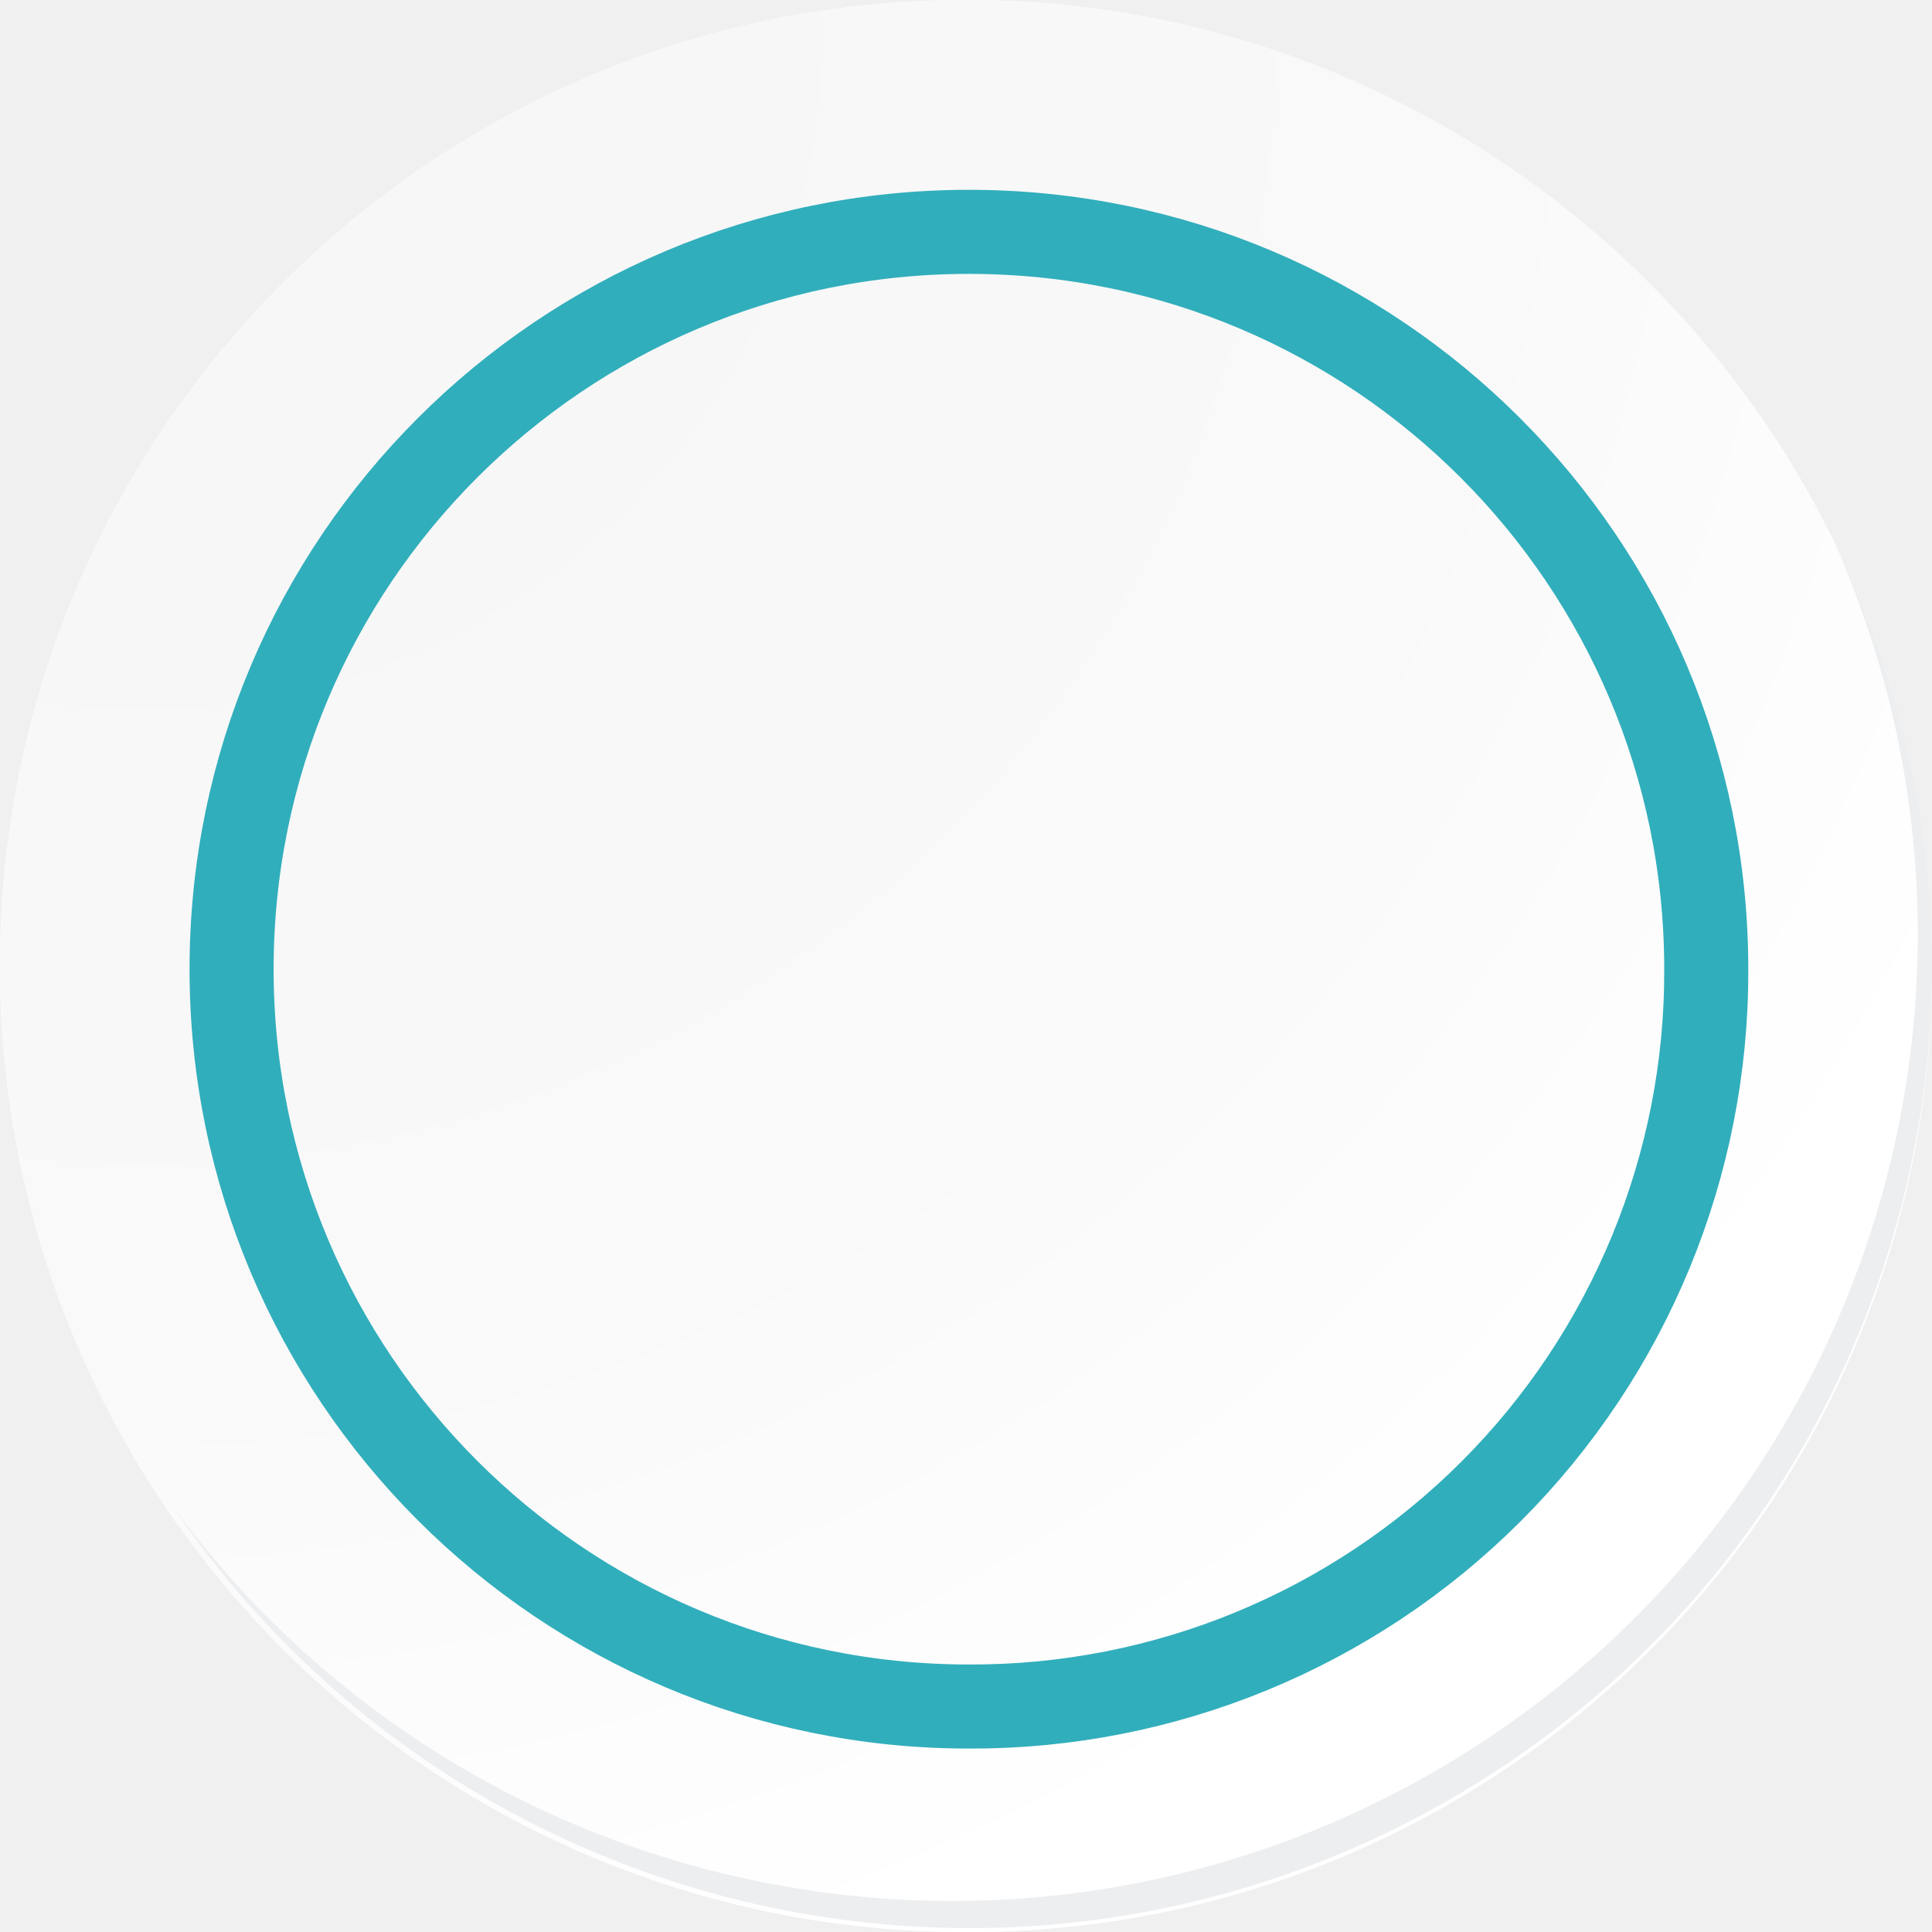
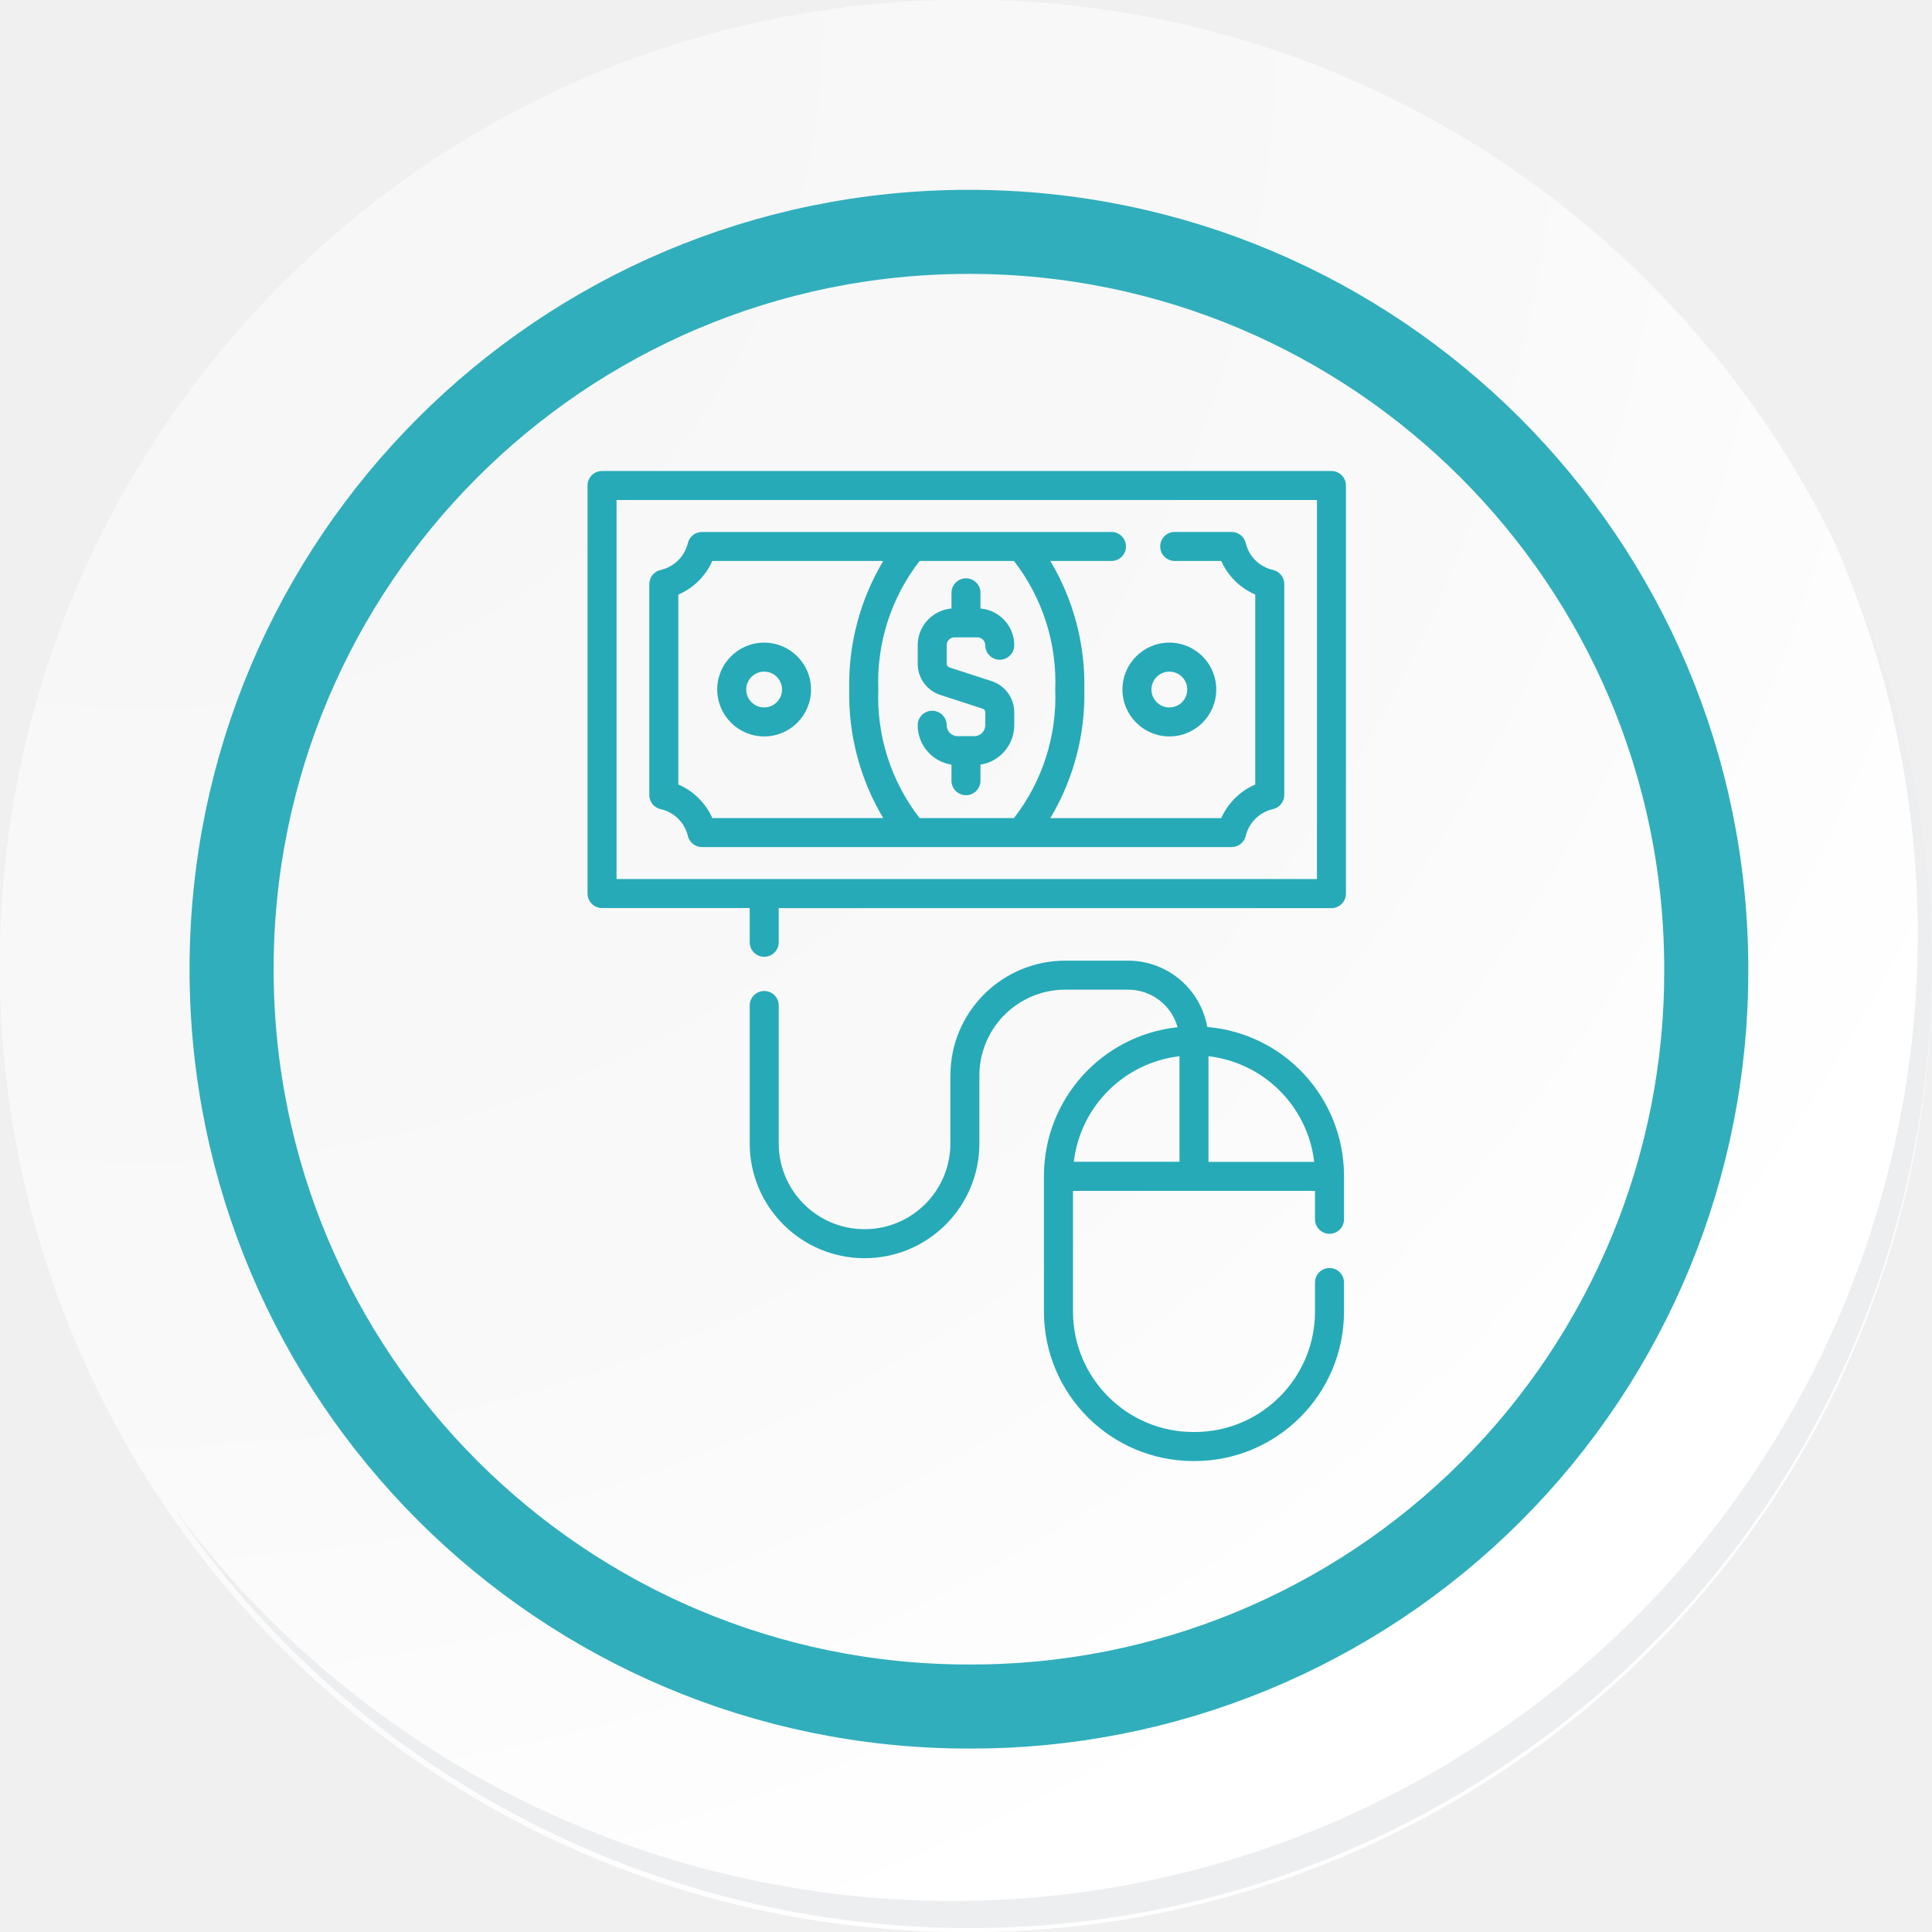
<svg xmlns="http://www.w3.org/2000/svg" width="91.927" height="91.928" viewBox="0 0 91.927 91.928">
  <defs>
    <radialGradient id="a" cx="0.076" cy="0.019" r="1.465" gradientTransform="translate(0.001)" gradientUnits="objectBoundingBox">
      <stop offset="0" stop-color="#f6f6f7" />
      <stop offset="0.477" stop-color="#f9f9fa" />
      <stop offset="0.715" stop-color="#fff" />
    </radialGradient>
  </defs>
-   <g transform="translate(-217 -741.333)">
-     <g transform="translate(142 768.333)">
-       <g transform="translate(75 -27)">
-         <path d="M286.55,2191.684a45.964,45.964,0,1,1-45.963-45.962A45.963,45.963,0,0,1,286.55,2191.684Z" transform="translate(-194.623 -2145.721)" fill="#fff" />
-         <path d="M286.23,2191.334a45.963,45.963,0,1,0-45.963,45.965A45.782,45.782,0,0,0,286.23,2191.334Z" transform="translate(-194.303 -2145.372)" fill="url(#a)" />
-         <path d="M272.56,2188.562a35.084,35.084,0,1,0-35.084,35.084A34.953,34.953,0,0,0,272.56,2188.562Z" transform="translate(-191.373 -2142.446)" fill="none" stroke="#31aebb" stroke-miterlimit="10" stroke-width="4" />
-         <g transform="translate(8.143 25.805)">
-           <path d="M279.682,2164.488a45.969,45.969,0,0,1-79.137,45.773,45.823,45.823,0,0,0,79.137-45.773Z" transform="translate(-200.545 -2164.488)" fill="#eceef0" />
+   <g transform="translate(-276.036 -11708.201)">
+     <g transform="translate(59.036 10966.868)">
+       <g transform="translate(142 768.333)">
+         <g transform="translate(75 -27)">
+           <path d="M286.55,2191.684a45.964,45.964,0,1,1-45.963-45.962A45.963,45.963,0,0,1,286.55,2191.684Z" transform="translate(-194.623 -2145.721)" fill="#fff" />
+           <path d="M286.23,2191.334a45.963,45.963,0,1,0-45.963,45.965A45.782,45.782,0,0,0,286.23,2191.334Z" transform="translate(-194.303 -2145.372)" fill="url(#a)" />
+           <path d="M272.56,2188.562a35.084,35.084,0,1,0-35.084,35.084A34.953,34.953,0,0,0,272.56,2188.562Z" transform="translate(-191.373 -2142.446)" fill="none" stroke="#31aebb" stroke-miterlimit="10" stroke-width="4" />
+           <g transform="translate(8.143 25.805)">
+             <path d="M279.682,2164.488a45.969,45.969,0,0,1-79.137,45.773,45.823,45.823,0,0,0,79.137-45.773Z" transform="translate(-200.545 -2164.488)" fill="#eceef0" />
+           </g>
        </g>
      </g>
    </g>
+     <g transform="translate(244.108 11730.612)">
+       <path d="M172,263.491v-.028a7.115,7.115,0,0,0-6.507-7.079,3.823,3.823,0,0,0-3.759-3.154h-3a5.469,5.469,0,0,0-5.463,5.463v3.23a4.084,4.084,0,1,1-8.168,0v-6.56a.69.69,0,1,0-1.38,0v6.56a5.464,5.464,0,0,0,10.928,0v-3.23a4.088,4.088,0,0,1,4.083-4.083h3a2.441,2.441,0,0,1,2.348,1.787,7.116,7.116,0,0,0-6.359,7.067v.024s0,0,0,.007,0,0,0,.007v6.43a7.114,7.114,0,0,0,7.107,7.107h.063A7.114,7.114,0,0,0,172,269.932v-1.387a.69.69,0,0,0-1.38,0v1.387a5.733,5.733,0,0,1-5.726,5.726h-.063a5.733,5.733,0,0,1-5.726-5.726v-5.747H170.62v1.352a.69.69,0,0,0,1.38,0V263.5s0,0,0,0S172,263.493,172,263.491Zm-1.419-.686h-5.029v-5.029A5.736,5.736,0,0,1,170.582,262.8Zm-6.409-5.028V262.8h-5.028A5.736,5.736,0,0,1,164.173,257.776Z" transform="translate(-76.122 -229.931)" fill="#26aab7" />
+       <path d="M95.281,0H60.574a.69.69,0,0,0-.69.69V20.105a.69.69,0,0,0,.69.69H67.6v1.63a.69.69,0,1,0,1.38,0V20.8h26.3a.69.69,0,0,0,.69-.69V.69A.69.69,0,0,0,95.281,0Zm-.69,19.415H61.264V1.38H94.591Z" fill="#26aab7" />
+       <path d="M92.379,44.709a1.72,1.72,0,0,1,1.294,1.275.69.69,0,0,0,.672.531h25.2a.69.69,0,0,0,.672-.531,1.72,1.72,0,0,1,1.294-1.275.69.69,0,0,0,.54-.674V34a.69.69,0,0,0-.54-.673,1.721,1.721,0,0,1-1.294-1.276.69.69,0,0,0-.672-.531h-2.708a.69.69,0,1,0,0,1.38h2.215a3.122,3.122,0,0,0,1.618,1.6v9.037a3.121,3.121,0,0,0-1.618,1.6h-8.132a11.464,11.464,0,0,0,1.618-6.118,11.464,11.464,0,0,0-1.618-6.118h2.909a.69.69,0,1,0,0-1.38H94.344a.69.69,0,0,0-.672.531,1.721,1.721,0,0,1-1.294,1.276.69.69,0,0,0-.54.673V44.036a.69.69,0,0,0,.54.674Zm18.775-5.691a9.4,9.4,0,0,1-1.966,6.118H104.7a9.4,9.4,0,0,1-1.966-6.118A9.4,9.4,0,0,1,104.7,32.9h4.489A9.4,9.4,0,0,1,111.154,39.018ZM93.219,34.5a3.122,3.122,0,0,0,1.618-1.6h8.132a11.464,11.464,0,0,0-1.618,6.118,11.464,11.464,0,0,0,1.618,6.118H94.837a3.122,3.122,0,0,0-1.618-1.6V34.5Z" transform="translate(-29.015 -28.62)" fill="#26aab7" />
+       <path d="M129.193,93.219a2.232,2.232,0,1,0-2.232-2.232A2.235,2.235,0,0,0,129.193,93.219Zm0-3.084a.852.852,0,1,1-.852.852A.853.853,0,0,1,129.193,90.135Z" transform="translate(-60.906 -80.589)" fill="#26aab7" />
+       <path d="M338.75,93.219a2.232,2.232,0,1,0-2.232-2.232A2.235,2.235,0,0,0,338.75,93.219Zm0-3.084a.852.852,0,1,1-.852.852A.853.853,0,0,1,338.75,90.135Z" transform="translate(-251.182 -80.589)" fill="#26aab7" />
+       <path d="M230.637,58.68v.883a1.557,1.557,0,0,0,1.079,1.484l2.011.653a.18.18,0,0,1,.125.172v.616a.519.519,0,0,1-.518.518h-.8a.519.519,0,0,1-.518-.518.69.69,0,1,0-1.38,0,1.9,1.9,0,0,0,1.608,1.874v.764a.69.69,0,1,0,1.38,0v-.764a1.9,1.9,0,0,0,1.607-1.874v-.616a1.557,1.557,0,0,0-1.079-1.484l-2.011-.653a.18.18,0,0,1-.125-.172V58.68a.375.375,0,0,1,.375-.375h1.085a.375.375,0,0,1,.375.375.69.69,0,1,0,1.38,0,1.756,1.756,0,0,0-1.607-1.747v-.747a.69.69,0,1,0-1.38,0v.747A1.756,1.756,0,0,0,230.637,58.68Z" transform="translate(-155.043 -50.39)" fill="#26aab7" />
+     </g>
  </g>
</svg>
